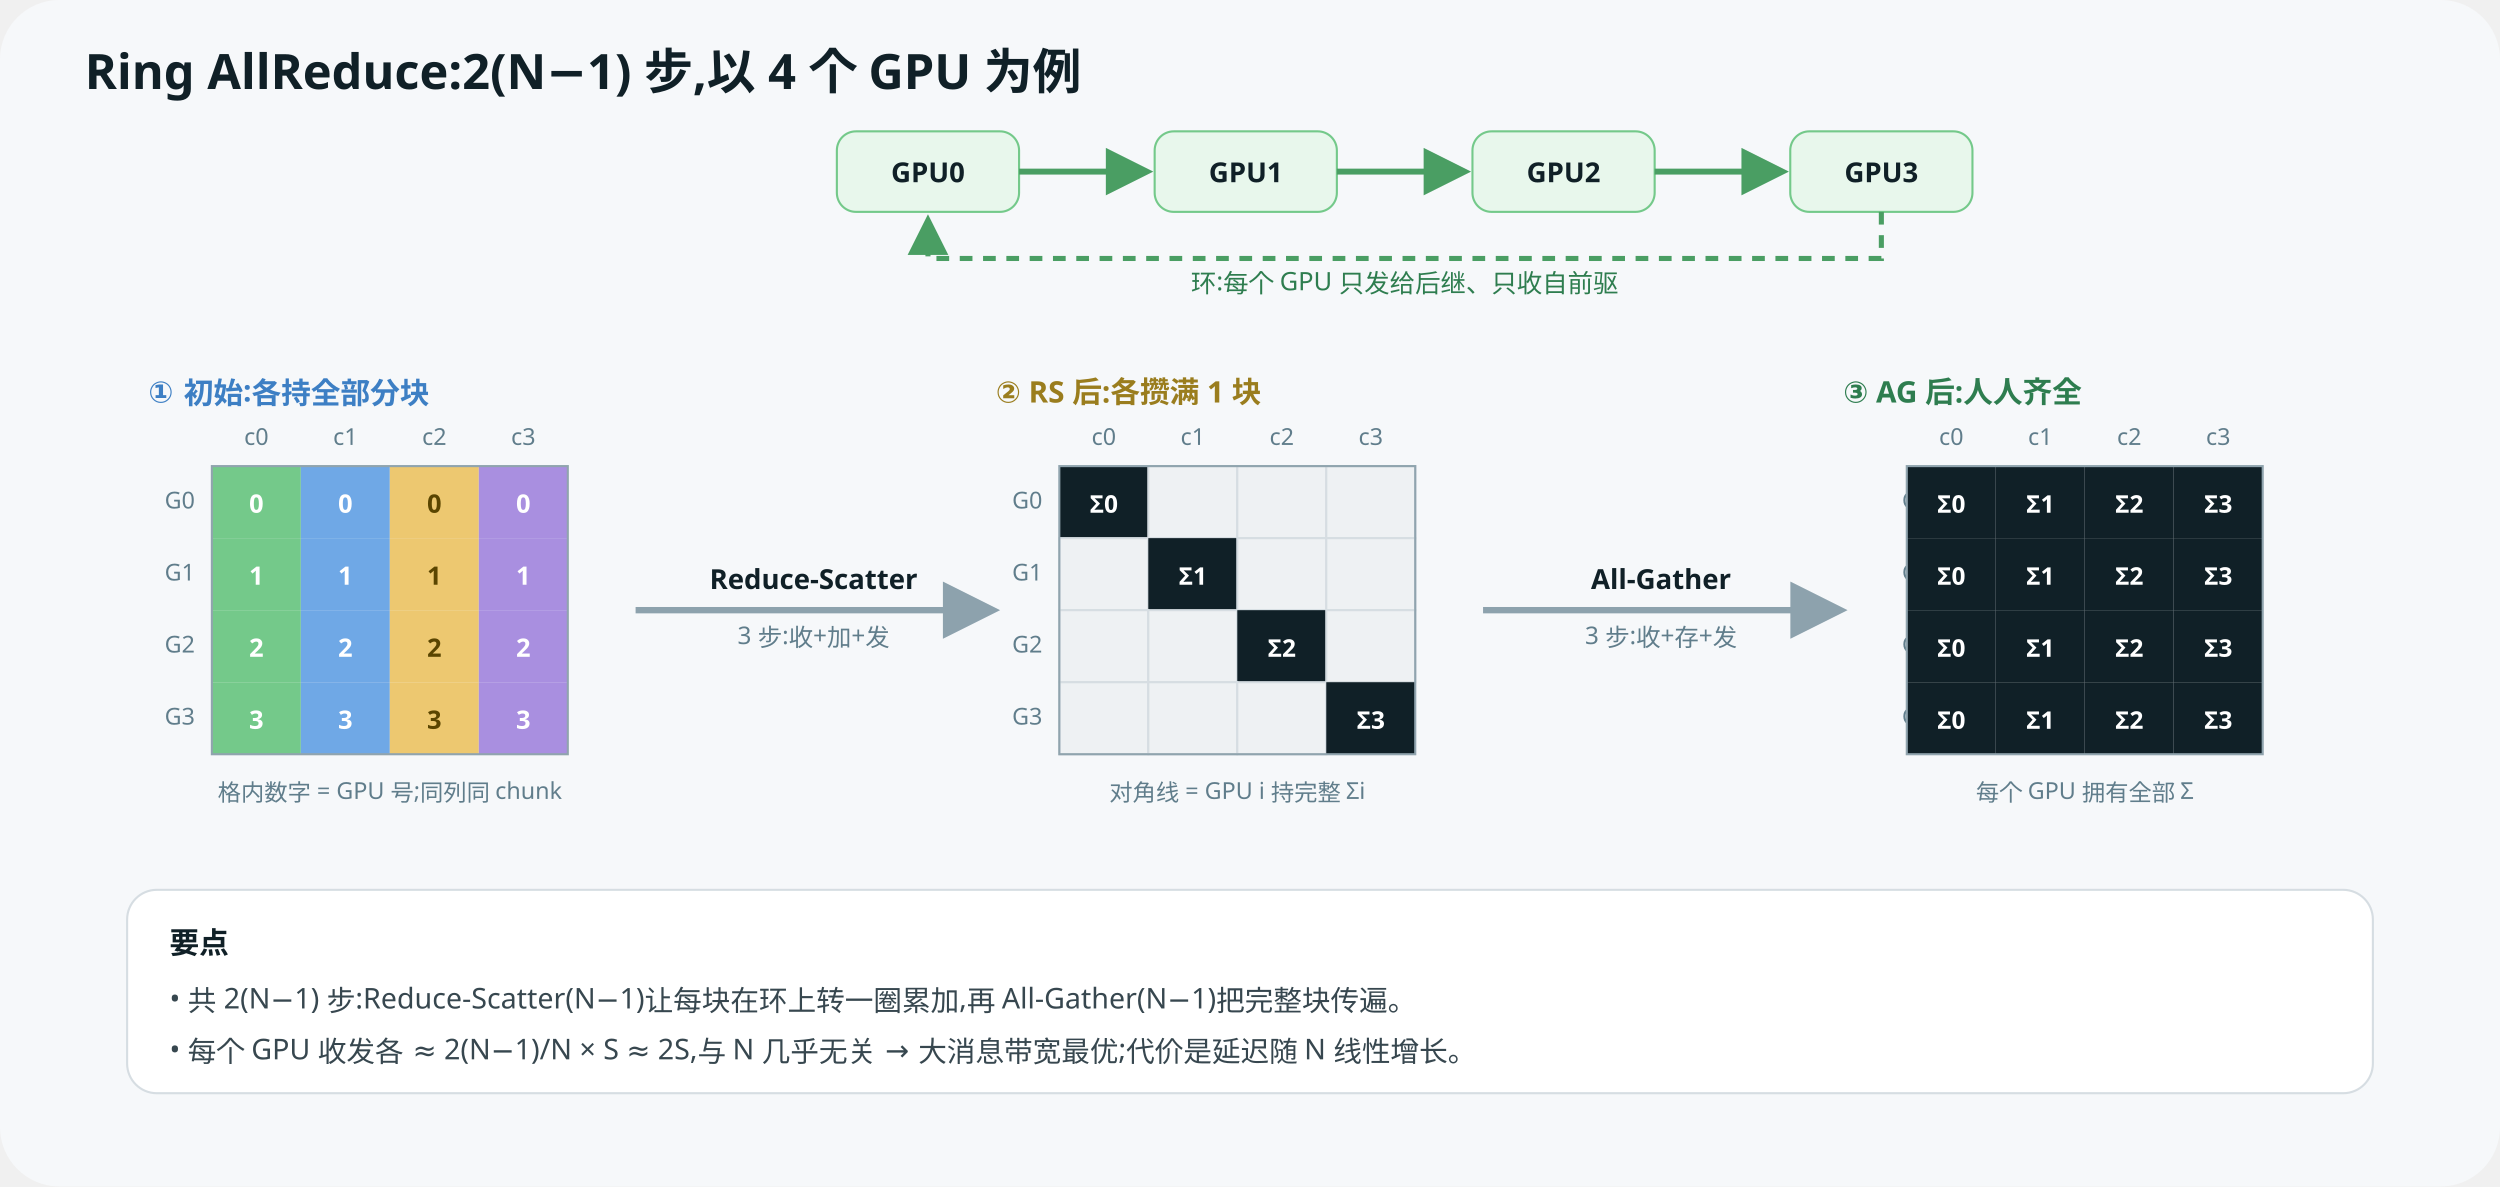
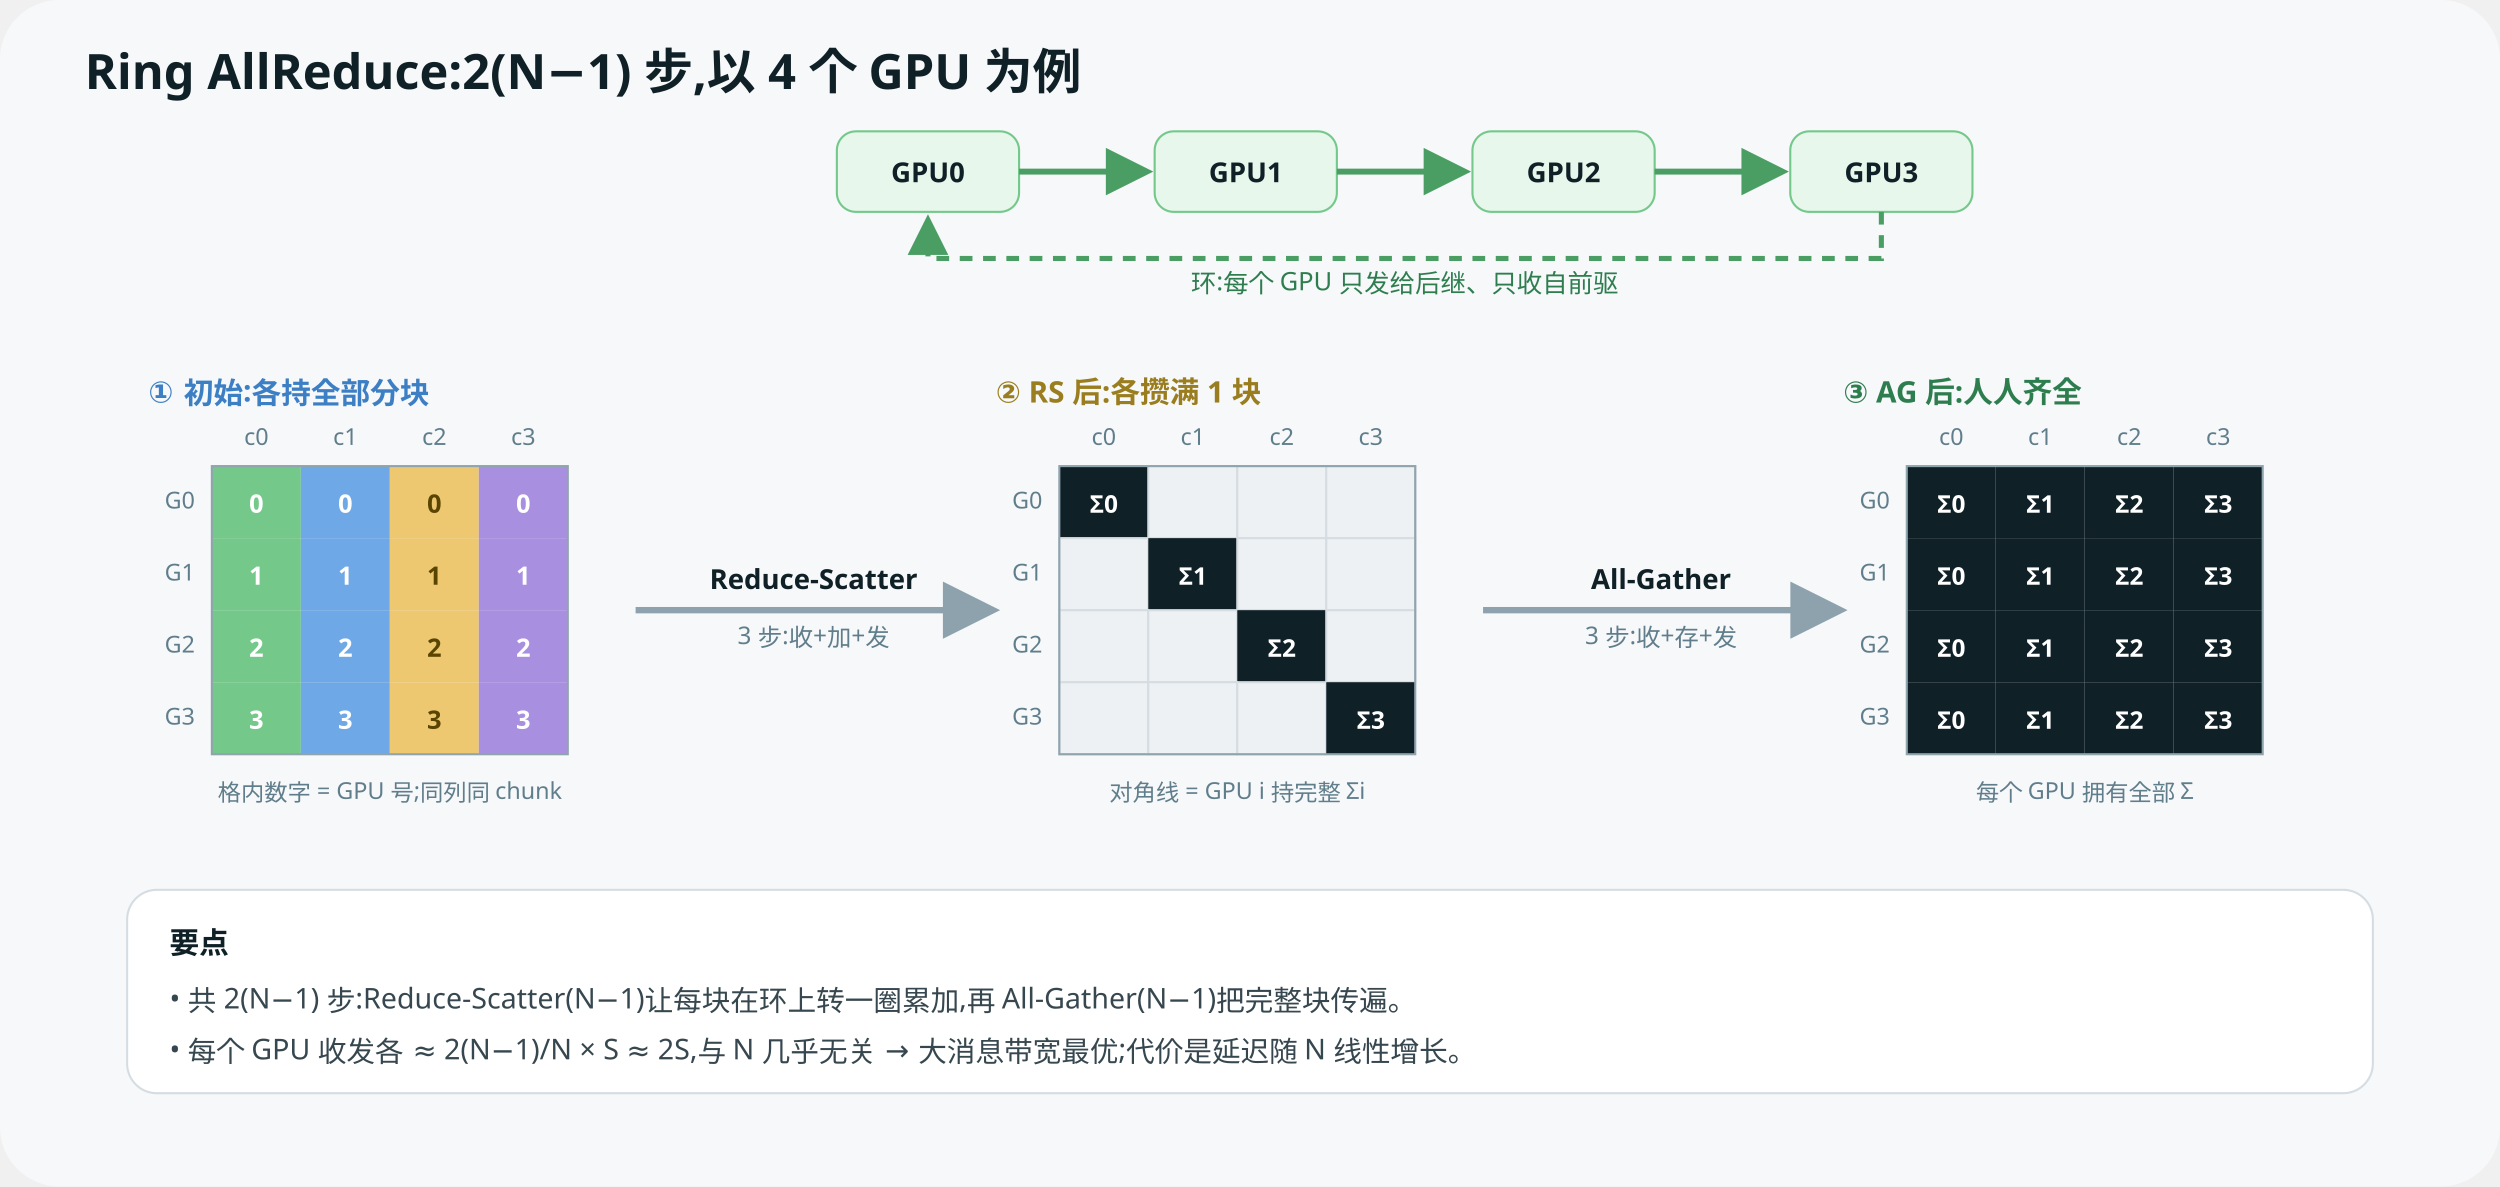
<svg xmlns="http://www.w3.org/2000/svg" viewBox="0 0 1180 560" font-family="ui-sans-serif, system-ui, sans-serif">
  <defs>
    <marker id="ar" viewBox="0 0 10 10" refX="8.5" refY="5" markerWidth="8" markerHeight="8" orient="auto">
      <path d="M0 0 L10 5 L0 10 z" fill="#4a9e63" />
    </marker>
    <marker id="arg" viewBox="0 0 10 10" refX="8.5" refY="5" markerWidth="9" markerHeight="9" orient="auto">
      <path d="M0 0 L10 5 L0 10 z" fill="#8da2ad" />
    </marker>
    <marker id="ard" viewBox="0 0 10 10" refX="8.5" refY="5" markerWidth="8" markerHeight="8" orient="auto">
      <path d="M0 0 L10 5 L0 10 z" fill="#b0808a" />
    </marker>
  </defs>
  <rect x="0" y="0" width="1180" height="560" rx="28" fill="#f6f8fa" />
  <text x="40" y="42" font-size="23" font-weight="700" fill="#102027">Ring AllReduce:2(N−1) 步,以 4 个 GPU 为例</text>
  <g font-size="13" text-anchor="middle" font-weight="700">
    <rect x="395" y="62" width="86" height="38" rx="9" fill="#e8f7ec" stroke="#74c98a" />
    <text x="438" y="86" fill="#102027">GPU0</text>
    <rect x="545" y="62" width="86" height="38" rx="9" fill="#e8f7ec" stroke="#74c98a" />
    <text x="588" y="86" fill="#102027">GPU1</text>
    <rect x="695" y="62" width="86" height="38" rx="9" fill="#e8f7ec" stroke="#74c98a" />
    <text x="738" y="86" fill="#102027">GPU2</text>
    <rect x="845" y="62" width="86" height="38" rx="9" fill="#e8f7ec" stroke="#74c98a" />
    <text x="888" y="86" fill="#102027">GPU3</text>
  </g>
  <g stroke="#4a9e63" stroke-width="2.8" fill="none" marker-end="url(#ar)">
    <line x1="481" y1="81" x2="541" y2="81" />
    <line x1="631" y1="81" x2="691" y2="81" />
    <line x1="781" y1="81" x2="841" y2="81" />
  </g>
  <path d="M888 100 L888 122 L438 122 L438 104" stroke="#4a9e63" stroke-width="2.4" fill="none" stroke-dasharray="6 5" marker-end="url(#ar)" />
  <text x="663" y="138" font-size="12" text-anchor="middle" fill="#2e7d4f">环:每个 GPU 只发给后继、只收自前驱</text>
  <text x="70" y="190" font-size="14" font-weight="700" fill="#3d7fc4">① 初始:各持全部分块</text>
  <g font-size="11" text-anchor="middle" fill="#607d8b">
    <text x="121" y="210">c0</text>
    <text x="163" y="210">c1</text>
    <text x="205" y="210">c2</text>
    <text x="247" y="210">c3</text>
  </g>
  <g font-size="11" text-anchor="end" fill="#607d8b">
    <text x="92" y="240">G0</text>
    <text x="92" y="274">G1</text>
    <text x="92" y="308">G2</text>
    <text x="92" y="342">G3</text>
  </g>
  <g font-size="12" text-anchor="middle" font-weight="700">
    <rect x="100" y="220" width="42" height="34" fill="#74c98a" />
    <text x="121" y="242" fill="#fff">0</text>
    <rect x="142" y="220" width="42" height="34" fill="#6fa8e6" />
    <text x="163" y="242" fill="#fff">0</text>
    <rect x="184" y="220" width="42" height="34" fill="#edc870" />
    <text x="205" y="242" fill="#5a4500">0</text>
    <rect x="226" y="220" width="42" height="34" fill="#a98fe0" />
    <text x="247" y="242" fill="#fff">0</text>
    <rect x="100" y="254" width="42" height="34" fill="#74c98a" />
    <text x="121" y="276" fill="#fff">1</text>
    <rect x="142" y="254" width="42" height="34" fill="#6fa8e6" />
    <text x="163" y="276" fill="#fff">1</text>
    <rect x="184" y="254" width="42" height="34" fill="#edc870" />
    <text x="205" y="276" fill="#5a4500">1</text>
    <rect x="226" y="254" width="42" height="34" fill="#a98fe0" />
    <text x="247" y="276" fill="#fff">1</text>
    <rect x="100" y="288" width="42" height="34" fill="#74c98a" />
    <text x="121" y="310" fill="#fff">2</text>
    <rect x="142" y="288" width="42" height="34" fill="#6fa8e6" />
    <text x="163" y="310" fill="#fff">2</text>
    <rect x="184" y="288" width="42" height="34" fill="#edc870" />
    <text x="205" y="310" fill="#5a4500">2</text>
    <rect x="226" y="288" width="42" height="34" fill="#a98fe0" />
    <text x="247" y="310" fill="#fff">2</text>
    <rect x="100" y="322" width="42" height="34" fill="#74c98a" />
    <text x="121" y="344" fill="#fff">3</text>
    <rect x="142" y="322" width="42" height="34" fill="#6fa8e6" />
    <text x="163" y="344" fill="#fff">3</text>
    <rect x="184" y="322" width="42" height="34" fill="#edc870" />
    <text x="205" y="344" fill="#5a4500">3</text>
    <rect x="226" y="322" width="42" height="34" fill="#a98fe0" />
    <text x="247" y="344" fill="#fff">3</text>
  </g>
  <rect x="100" y="220" width="168" height="136" fill="none" stroke="#90a4ae" />
  <text x="184" y="378" font-size="11" text-anchor="middle" fill="#607d8b">格内数字 = GPU 号;同列同 chunk</text>
  <line x1="300" y1="288" x2="468" y2="288" stroke="#8da2ad" stroke-width="3" marker-end="url(#arg)" />
  <text x="384" y="278" font-size="13" font-weight="700" text-anchor="middle" fill="#102027">Reduce-Scatter</text>
  <text x="384" y="304" font-size="11.5" text-anchor="middle" fill="#607d8b">3 步:收+加+发</text>
  <text x="470" y="190" font-size="14" font-weight="700" fill="#9a7d1e">② RS 后:各攒满 1 块</text>
  <g font-size="11" text-anchor="middle" fill="#607d8b">
    <text x="521" y="210">c0</text>
    <text x="563" y="210">c1</text>
    <text x="605" y="210">c2</text>
    <text x="647" y="210">c3</text>
  </g>
  <g font-size="11" text-anchor="end" fill="#607d8b">
    <text x="492" y="240">G0</text>
    <text x="492" y="274">G1</text>
    <text x="492" y="308">G2</text>
    <text x="492" y="342">G3</text>
  </g>
  <g font-size="11.5" text-anchor="middle" font-weight="700">
    <rect x="500" y="220" width="42" height="34" fill="#102027" />
    <text x="521" y="242" fill="#fff">Σ0</text>
    <rect x="542" y="220" width="42" height="34" fill="#eef1f3" stroke="#d6dde2" />
    <rect x="584" y="220" width="42" height="34" fill="#eef1f3" stroke="#d6dde2" />
    <rect x="626" y="220" width="42" height="34" fill="#eef1f3" stroke="#d6dde2" />
    <rect x="500" y="254" width="42" height="34" fill="#eef1f3" stroke="#d6dde2" />
    <rect x="542" y="254" width="42" height="34" fill="#102027" />
    <text x="563" y="276" fill="#fff">Σ1</text>
    <rect x="584" y="254" width="42" height="34" fill="#eef1f3" stroke="#d6dde2" />
    <rect x="626" y="254" width="42" height="34" fill="#eef1f3" stroke="#d6dde2" />
    <rect x="500" y="288" width="42" height="34" fill="#eef1f3" stroke="#d6dde2" />
    <rect x="542" y="288" width="42" height="34" fill="#eef1f3" stroke="#d6dde2" />
    <rect x="584" y="288" width="42" height="34" fill="#102027" />
    <text x="605" y="310" fill="#fff">Σ2</text>
    <rect x="626" y="288" width="42" height="34" fill="#eef1f3" stroke="#d6dde2" />
    <rect x="500" y="322" width="42" height="34" fill="#eef1f3" stroke="#d6dde2" />
    <rect x="542" y="322" width="42" height="34" fill="#eef1f3" stroke="#d6dde2" />
    <rect x="584" y="322" width="42" height="34" fill="#eef1f3" stroke="#d6dde2" />
    <rect x="626" y="322" width="42" height="34" fill="#102027" />
    <text x="647" y="344" fill="#fff">Σ3</text>
  </g>
  <rect x="500" y="220" width="168" height="136" fill="none" stroke="#90a4ae" />
  <text x="584" y="378" font-size="11" text-anchor="middle" fill="#607d8b">对角线 = GPU i 持完整 Σi</text>
  <line x1="700" y1="288" x2="868" y2="288" stroke="#8da2ad" stroke-width="3" marker-end="url(#arg)" />
  <text x="784" y="278" font-size="13" font-weight="700" text-anchor="middle" fill="#102027">All-Gather</text>
  <text x="784" y="304" font-size="11.5" text-anchor="middle" fill="#607d8b">3 步:收+存+发</text>
  <text x="870" y="190" font-size="14" font-weight="700" fill="#2e7d4f">③ AG 后:人人齐全</text>
  <g font-size="11" text-anchor="middle" fill="#607d8b">
    <text x="921" y="210">c0</text>
    <text x="963" y="210">c1</text>
    <text x="1005" y="210">c2</text>
    <text x="1047" y="210">c3</text>
  </g>
  <g font-size="11" text-anchor="end" fill="#607d8b">
-     <text x="912" y="240">G0</text>
-     <text x="912" y="274">G1</text>
-     <text x="912" y="308">G2</text>
-     <text x="912" y="342">G3</text>
+     <text x="892" y="240">G0</text>
+     <text x="892" y="274">G1</text>
+     <text x="892" y="308">G2</text>
+     <text x="892" y="342">G3</text>
  </g>
  <g font-size="11.5" text-anchor="middle" font-weight="700" fill="#fff">
    <rect x="900" y="220" width="42" height="34" fill="#102027" />
    <text x="921" y="242">Σ0</text>
    <rect x="942" y="220" width="42" height="34" fill="#102027" />
    <text x="963" y="242">Σ1</text>
    <rect x="984" y="220" width="42" height="34" fill="#102027" />
    <text x="1005" y="242">Σ2</text>
    <rect x="1026" y="220" width="42" height="34" fill="#102027" />
    <text x="1047" y="242">Σ3</text>
    <rect x="900" y="254" width="42" height="34" fill="#102027" />
    <text x="921" y="276">Σ0</text>
    <rect x="942" y="254" width="42" height="34" fill="#102027" />
    <text x="963" y="276">Σ1</text>
    <rect x="984" y="254" width="42" height="34" fill="#102027" />
    <text x="1005" y="276">Σ2</text>
    <rect x="1026" y="254" width="42" height="34" fill="#102027" />
    <text x="1047" y="276">Σ3</text>
    <rect x="900" y="288" width="42" height="34" fill="#102027" />
    <text x="921" y="310">Σ0</text>
    <rect x="942" y="288" width="42" height="34" fill="#102027" />
    <text x="963" y="310">Σ1</text>
    <rect x="984" y="288" width="42" height="34" fill="#102027" />
    <text x="1005" y="310">Σ2</text>
    <rect x="1026" y="288" width="42" height="34" fill="#102027" />
    <text x="1047" y="310">Σ3</text>
    <rect x="900" y="322" width="42" height="34" fill="#102027" />
    <text x="921" y="344">Σ0</text>
    <rect x="942" y="322" width="42" height="34" fill="#102027" />
    <text x="963" y="344">Σ1</text>
    <rect x="984" y="322" width="42" height="34" fill="#102027" />
    <text x="1005" y="344">Σ2</text>
    <rect x="1026" y="322" width="42" height="34" fill="#102027" />
    <text x="1047" y="344">Σ3</text>
  </g>
  <rect x="900" y="220" width="168" height="136" fill="none" stroke="#90a4ae" />
  <text x="984" y="378" font-size="11" text-anchor="middle" fill="#607d8b">每个 GPU 拥有全部 Σ</text>
  <rect x="60" y="420" width="1060" height="96" rx="14" fill="#fff" stroke="#d6dde2" />
  <text x="80" y="450" font-size="14" font-weight="700" fill="#102027">要点</text>
  <text x="80" y="476" font-size="13.5" fill="#37474f">• 共 2(N−1) 步:Reduce-Scatter(N−1)让每块在环上转一圈累加,再 All-Gather(N−1)把完整块传遍。</text>
  <text x="80" y="500" font-size="13.5" fill="#37474f">• 每个 GPU 收发各 ≈ 2(N−1)/N × S ≈ 2S,与 N 几乎无关 → 大消息带宽最优;代价是延迟随 N 线性增长。</text>
</svg>
